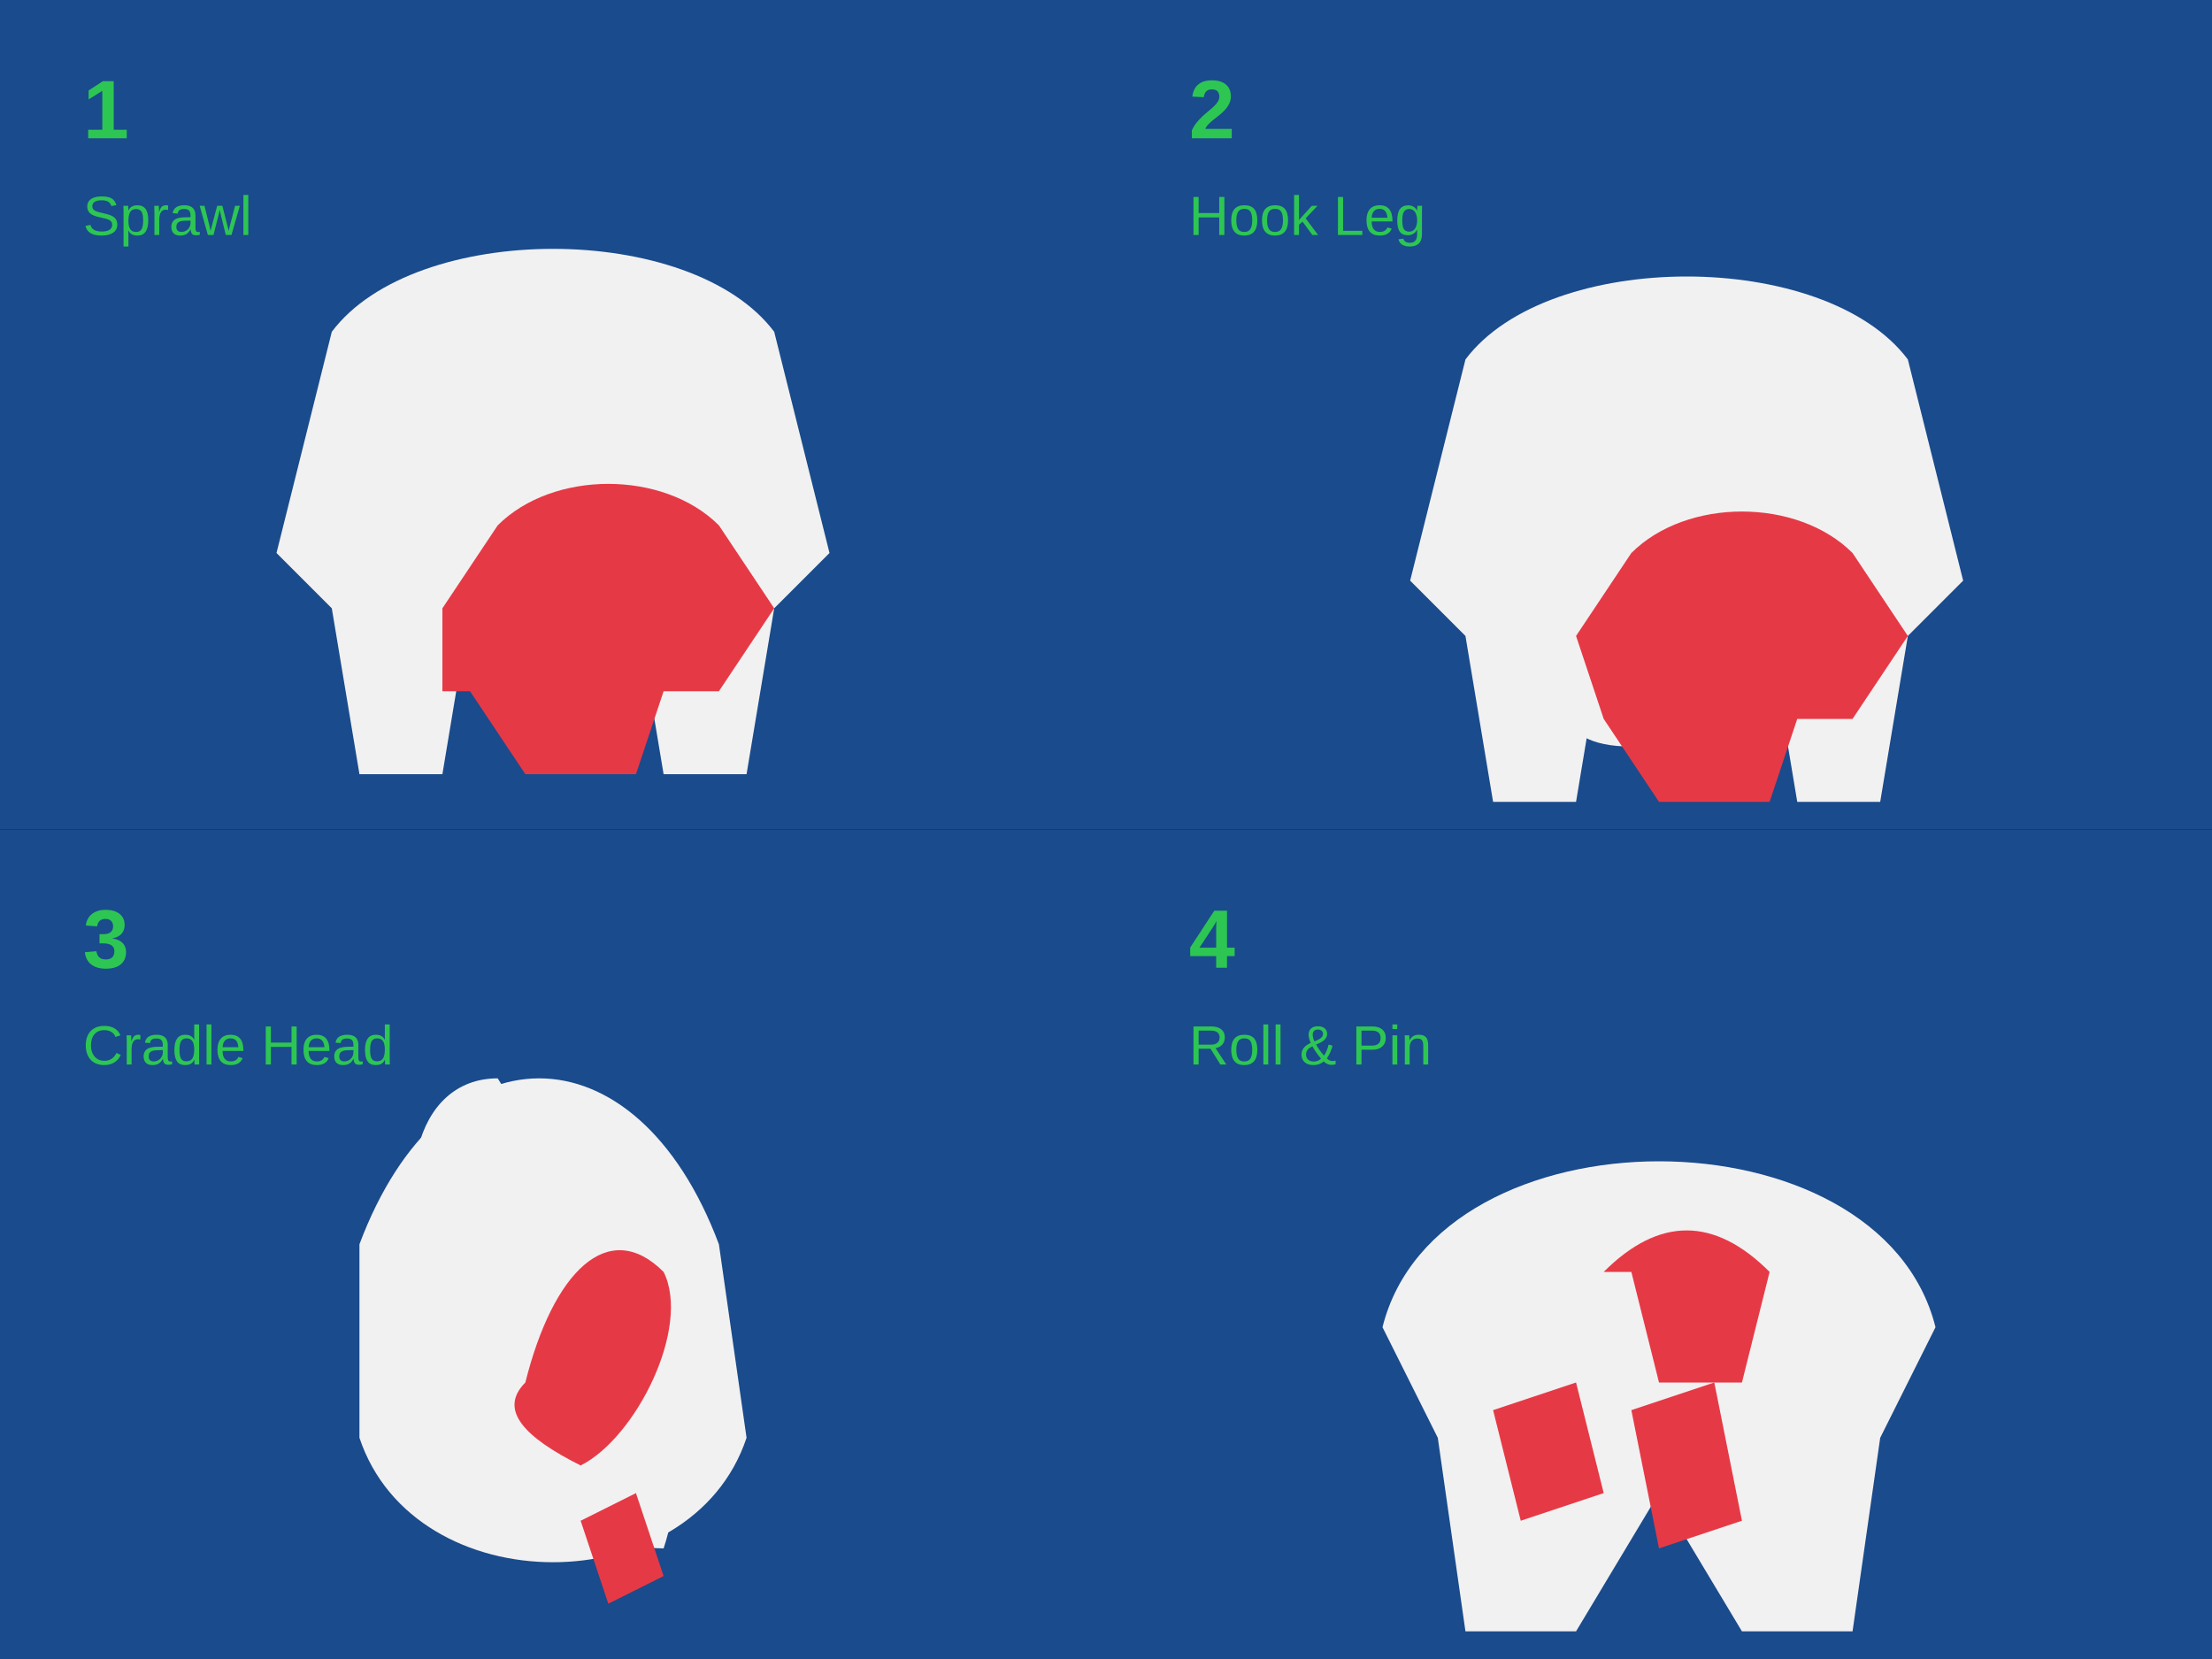
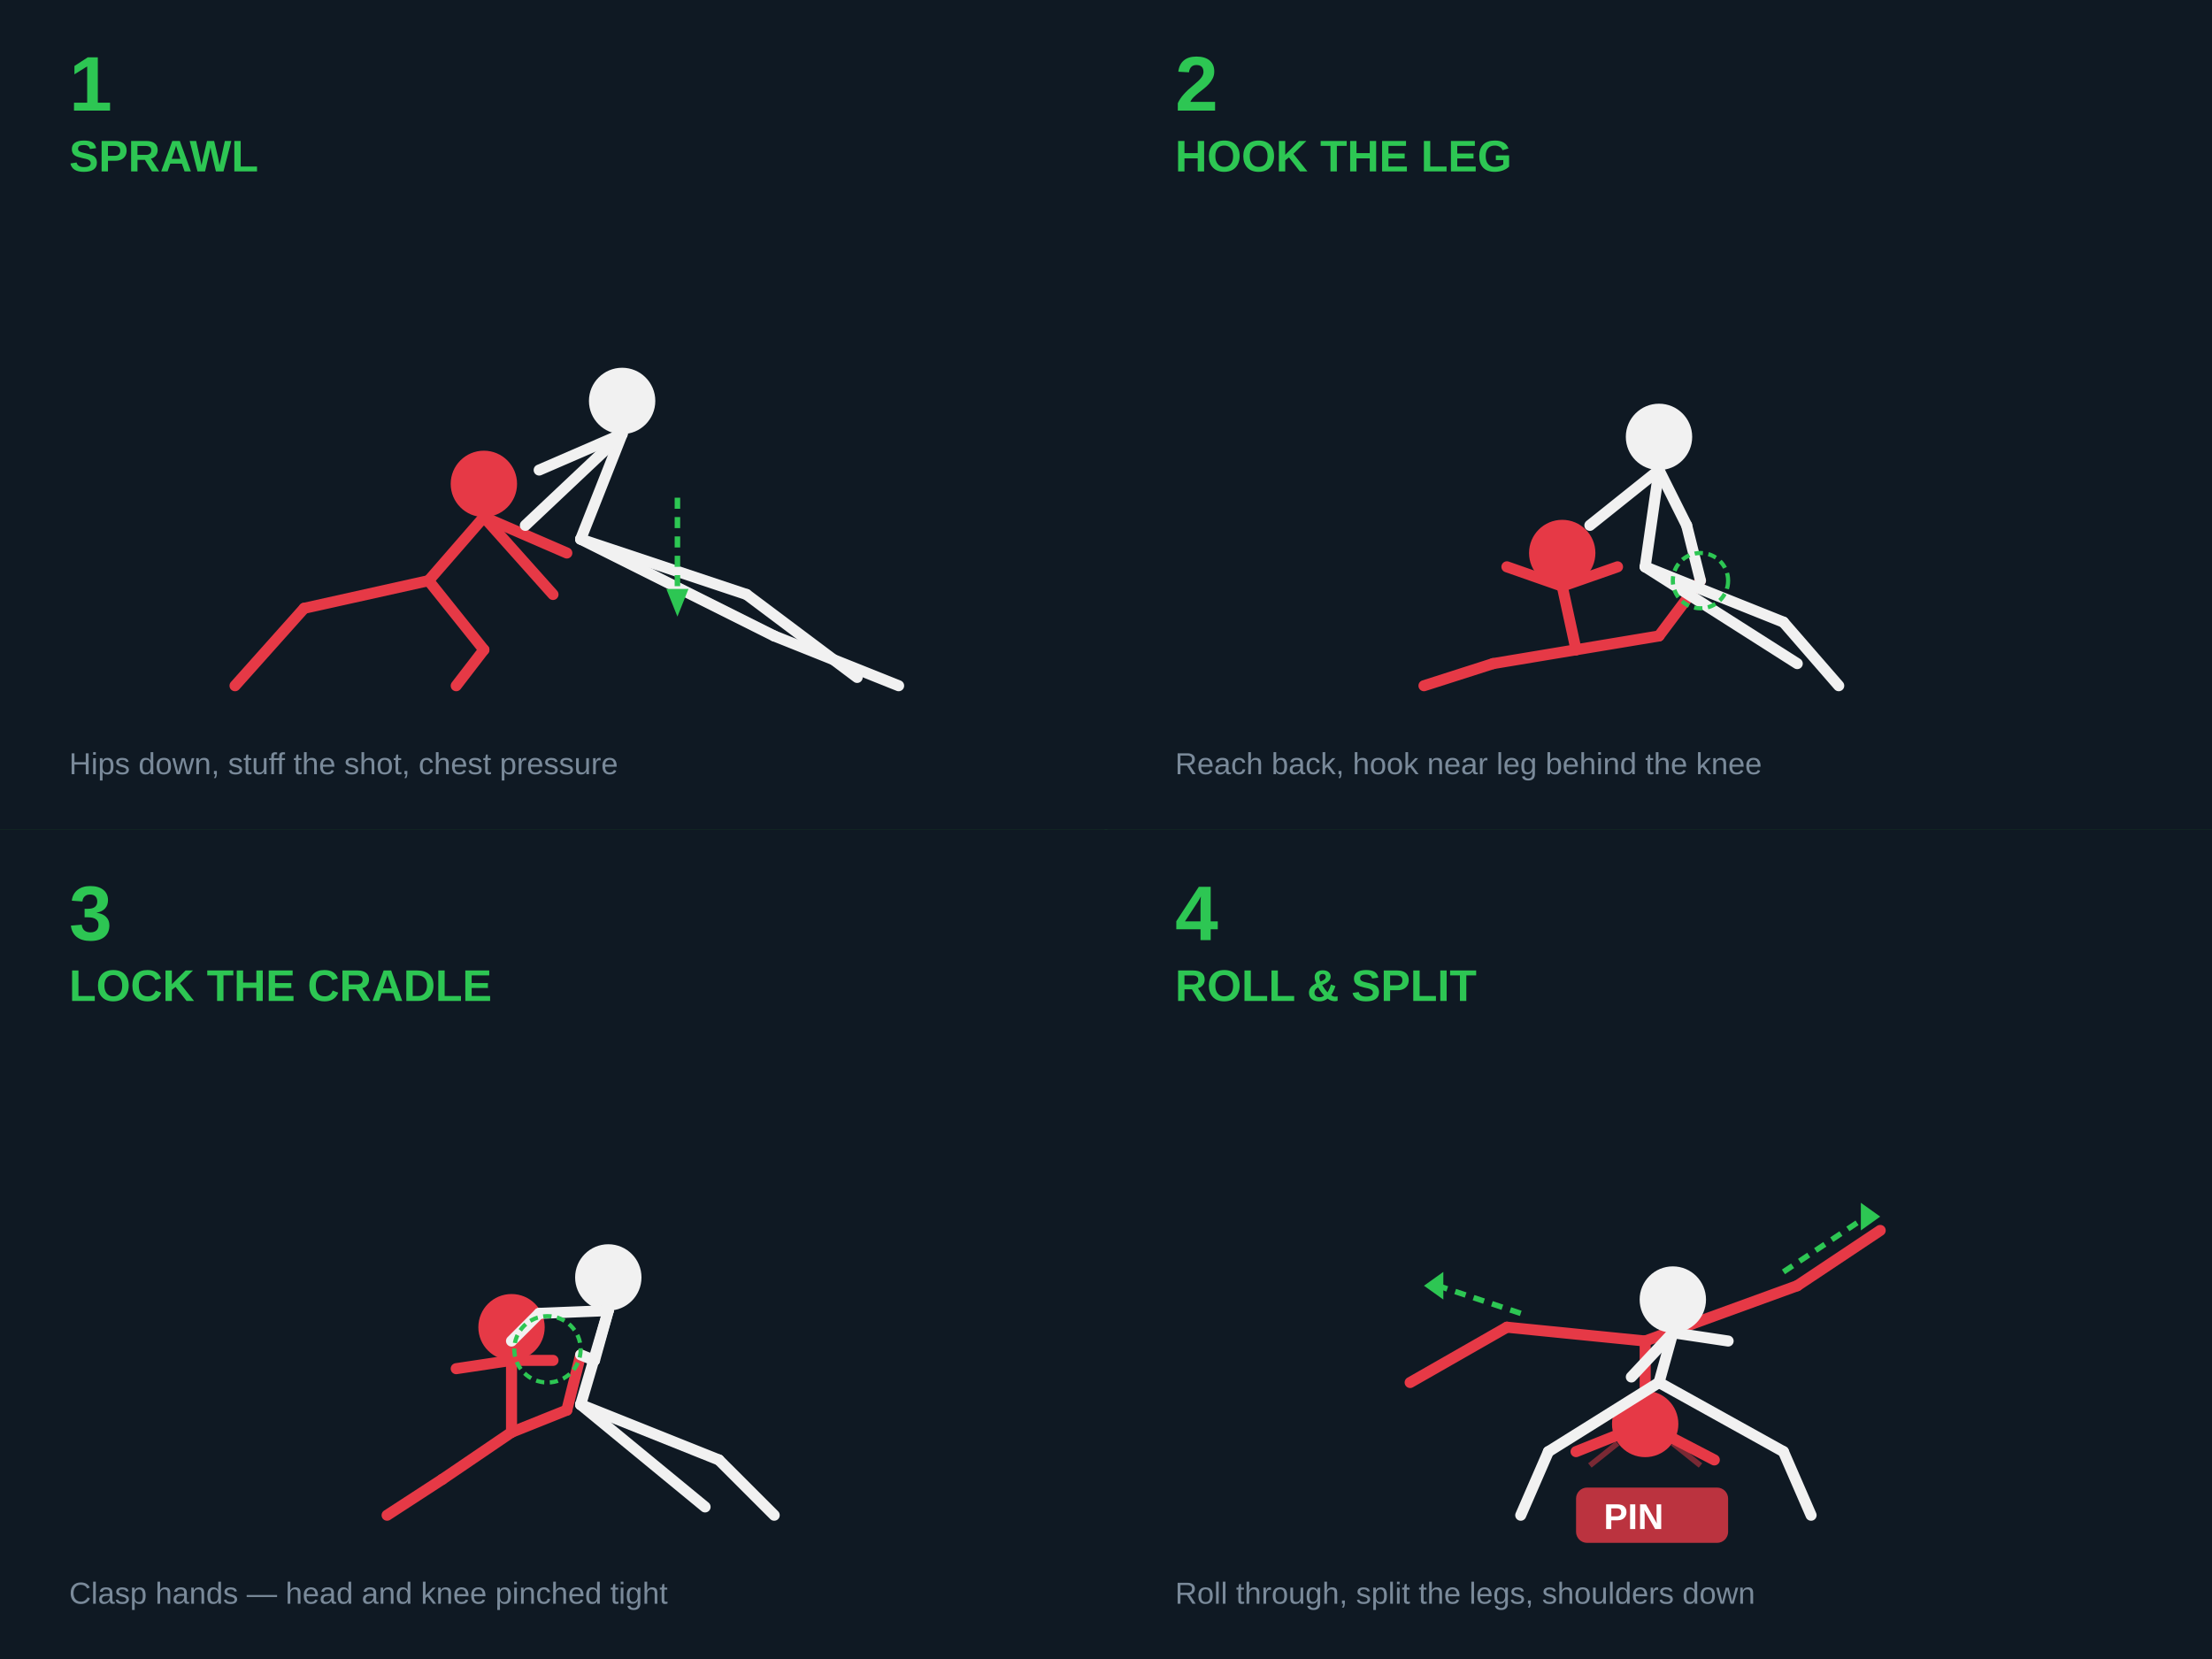
<svg xmlns="http://www.w3.org/2000/svg" viewBox="0 0 800 600">
-   <rect x="0" y="0" width="800" height="600" fill="#0a0a0a" />
+   <defs>
+     <style>
+       .panel-bg { fill: #0f1923; }
+       .white-body { fill: none; stroke: #f1f1f1; stroke-width: 4; stroke-linecap: round; stroke-linejoin: round; }
+       .white-head { fill: #f1f1f1; }
+       .red-body { fill: none; stroke: #e63946; stroke-width: 4; stroke-linecap: round; stroke-linejoin: round; }
+       .red-head { fill: #e63946; }
+       .step-num { font-family: Arial, sans-serif; font-size: 28px; font-weight: bold; fill: #2dc653; }
+       .step-label { font-family: Arial, sans-serif; font-size: 16px; fill: #2dc653; font-weight: bold; }
+       .note { font-family: Arial, sans-serif; font-size: 11px; fill: #7a8a9a; }
+       .arrow { fill: none; stroke: #2dc653; stroke-width: 2; stroke-dasharray: 4,3; }
+       .arrow-head { fill: #2dc653; }
+       .divider { stroke: #2dc653; stroke-width: 1; opacity: 0.3; }
+       .highlight-ring { fill: none; stroke: #2dc653; stroke-width: 1.5; stroke-dasharray: 3,2; }
+     </style>
+   </defs>
+   <rect width="800" height="600" fill="#0a0a0a" />
+   <line x1="400" y1="0" x2="400" y2="600" class="divider" />
+   <line x1="0" y1="300" x2="800" y2="300" class="divider" />
  <g transform="translate(0,0)">
-     <rect x="0" y="0" width="400" height="300" fill="#1a4b8c" />
-     <path fill="#f1f1f1" d="M100 200 L120 120 C150 80, 250 80, 280 120 L300 200 L280 220 L270 280 L240 280 L230 220 L170 220 L160 280 L130 280 L120 220 Z" />
-     <path fill="#e63946" d="M160 220 L180 190 C200 170, 240 170, 260 190 L280 220 L260 250 L240 250 L230 280 L190 280 L170 250 L160 250 Z" />
-     <text x="30" y="50" font-family="Arial, sans-serif" font-size="30" font-weight="bold" fill="#2dc653">1</text>
-     <text x="30" y="85" font-family="Arial, sans-serif" font-size="20" fill="#2dc653">Sprawl</text>
+     <rect width="400" height="300" class="panel-bg" />
+     <circle cx="175" cy="175" r="12" class="red-head" />
+     <line x1="175" y1="187" x2="155" y2="210" class="red-body" />
+     <line x1="155" y1="210" x2="110" y2="220" class="red-body" />
+     <line x1="110" y1="220" x2="85" y2="248" class="red-body" />
+     <line x1="155" y1="210" x2="175" y2="235" class="red-body" />
+     <line x1="175" y1="235" x2="165" y2="248" class="red-body" />
+     <line x1="175" y1="187" x2="205" y2="200" class="red-body" />
+     <line x1="175" y1="187" x2="200" y2="215" class="red-body" />
+     <circle cx="225" cy="145" r="12" class="white-head" />
+     <line x1="225" y1="157" x2="210" y2="195" class="white-body" />
+     <line x1="210" y1="195" x2="270" y2="215" class="white-body" />
+     <line x1="270" y1="215" x2="310" y2="245" class="white-body" />
+     <line x1="210" y1="195" x2="280" y2="230" class="white-body" />
+     <line x1="280" y1="230" x2="325" y2="248" class="white-body" />
+     <line x1="225" y1="157" x2="195" y2="170" class="white-body" />
+     <line x1="225" y1="157" x2="190" y2="190" class="white-body" />
+     <path d="M245 180 L245 215" class="arrow" />
+     <polygon points="241,213 245,223 249,213" class="arrow-head" />
+     <text x="25" y="40" class="step-num">1</text>
+     <text x="25" y="62" class="step-label">SPRAWL</text>
+     <text x="25" y="280" class="note">Hips down, stuff the shot, chest pressure</text>
  </g>
  <g transform="translate(400,0)">
-     <rect x="0" y="0" width="400" height="300" fill="#1a4b8c" />
-     <path fill="#f1f1f1" d="M110 210 L130 130 C160 90, 260 90, 290 130 L310 210 L290 230 L280 290 L250 290 L240 230 L180 230 L170 290 L140 290 L130 230 Z" />
-     <path fill="#f1f1f1" d="M180 230 C160 250, 160 270, 190 270 L200 260 C190 240, 190 220, 180 230 Z" />
-     <path fill="#e63946" d="M170 230 L190 200 C210 180, 250 180, 270 200 L290 230 L270 260 L250 260 L240 290 L200 290 L180 260 Z" />
-     <text x="30" y="50" font-family="Arial, sans-serif" font-size="30" font-weight="bold" fill="#2dc653">2</text>
-     <text x="30" y="85" font-family="Arial, sans-serif" font-size="20" fill="#2dc653">Hook Leg</text>
+     <rect width="400" height="300" class="panel-bg" />
+     <circle cx="165" cy="200" r="12" class="red-head" />
+     <line x1="165" y1="212" x2="170" y2="235" class="red-body" />
+     <line x1="170" y1="235" x2="200" y2="230" class="red-body" />
+     <line x1="200" y1="230" x2="215" y2="210" class="red-body" />
+     <line x1="170" y1="235" x2="140" y2="240" class="red-body" />
+     <line x1="140" y1="240" x2="115" y2="248" class="red-body" />
+     <line x1="165" y1="212" x2="145" y2="205" class="red-body" />
+     <line x1="165" y1="212" x2="185" y2="205" class="red-body" />
+     <circle cx="200" cy="158" r="12" class="white-head" />
+     <line x1="200" y1="170" x2="195" y2="205" class="white-body" />
+     <line x1="195" y1="205" x2="245" y2="225" class="white-body" />
+     <line x1="245" y1="225" x2="265" y2="248" class="white-body" />
+     <line x1="195" y1="205" x2="250" y2="240" class="white-body" />
+     <line x1="200" y1="170" x2="175" y2="190" class="white-body" />
+     <line x1="200" y1="170" x2="210" y2="190" class="white-body" />
+     <line x1="210" y1="190" x2="215" y2="210" class="white-body" />
+     <circle cx="215" cy="210" r="10" class="highlight-ring" />
+     <text x="25" y="40" class="step-num">2</text>
+     <text x="25" y="62" class="step-label">HOOK THE LEG</text>
+     <text x="25" y="280" class="note">Reach back, hook near leg behind the knee</text>
  </g>
  <g transform="translate(0,300)">
-     <rect x="0" y="0" width="400" height="300" fill="#1a4b8c" />
-     <path fill="#f1f1f1" d="M130 150 C160 70, 230 70, 260 150 L270 220 C250 280, 150 280, 130 220 Z" />
-     <path fill="#f1f1f1" d="M160 170 C140 130, 150 90, 180 90 C200 120, 190 160, 160 170 Z" />
-     <path fill="#f1f1f1" d="M220 190 C200 230, 210 260, 240 260 C250 230, 240 200, 220 190 Z" />
-     <path fill="#e63946" d="M190 200 C200 160, 220 140, 240 160 C250 180, 230 220, 210 230 C190 220, 180 210, 190 200 Z" />
-     <path fill="#e63946" d="M230 240 L240 270 L220 280 L210 250 Z" />
-     <text x="30" y="50" font-family="Arial, sans-serif" font-size="30" font-weight="bold" fill="#2dc653">3</text>
-     <text x="30" y="85" font-family="Arial, sans-serif" font-size="20" fill="#2dc653">Cradle Head</text>
+     <rect width="400" height="300" class="panel-bg" />
+     <circle cx="185" cy="180" r="12" class="red-head" />
+     <line x1="185" y1="192" x2="185" y2="218" class="red-body" />
+     <line x1="185" y1="218" x2="205" y2="210" class="red-body" />
+     <line x1="205" y1="210" x2="210" y2="190" class="red-body" />
+     <line x1="185" y1="218" x2="160" y2="235" class="red-body" />
+     <line x1="160" y1="235" x2="140" y2="248" class="red-body" />
+     <line x1="185" y1="192" x2="165" y2="195" class="red-body" />
+     <line x1="185" y1="192" x2="200" y2="192" class="red-body" />
+     <circle cx="220" cy="162" r="12" class="white-head" />
+     <line x1="220" y1="174" x2="210" y2="208" class="white-body" />
+     <line x1="210" y1="208" x2="260" y2="228" class="white-body" />
+     <line x1="260" y1="228" x2="280" y2="248" class="white-body" />
+     <line x1="210" y1="208" x2="255" y2="245" class="white-body" />
+     <line x1="220" y1="174" x2="195" y2="175" class="white-body" />
+     <line x1="195" y1="175" x2="185" y2="185" class="white-body" />
+     <line x1="220" y1="174" x2="215" y2="192" class="white-body" />
+     <line x1="215" y1="192" x2="210" y2="190" class="white-body" />
+     <circle cx="198" cy="188" r="12" class="highlight-ring" stroke-width="2" />
+     <text x="25" y="40" class="step-num">3</text>
+     <text x="25" y="62" class="step-label">LOCK THE CRADLE</text>
+     <text x="25" y="280" class="note">Clasp hands — head and knee pinched tight</text>
  </g>
  <g transform="translate(400,300)">
-     <rect x="0" y="0" width="400" height="300" fill="#1a4b8c" />
-     <path fill="#f1f1f1" d="M100 180 C120 100, 280 100, 300 180 L280 220 L270 290 L230 290 L200 240 L170 290 L130 290 L120 220 Z" />
-     <path fill="#e63946" d="M180 160 C200 140, 220 140, 240 160 L230 200 L200 200 L190 160 Z" />
-     <path fill="#e63946" d="M220 200 L230 250 L200 260 L190 210 Z" />
-     <path fill="#e63946" d="M170 200 L180 240 L150 250 L140 210 Z" />
-     <text x="30" y="50" font-family="Arial, sans-serif" font-size="30" font-weight="bold" fill="#2dc653">4</text>
-     <text x="30" y="85" font-family="Arial, sans-serif" font-size="20" fill="#2dc653">Roll &amp; Pin</text>
+     <rect width="400" height="300" class="panel-bg" />
+     <circle cx="195" cy="215" r="12" class="red-head" />
+     <line x1="195" y1="203" x2="195" y2="185" class="red-body" />
+     <line x1="195" y1="185" x2="145" y2="180" class="red-body" />
+     <line x1="145" y1="180" x2="110" y2="200" class="red-body" />
+     <line x1="195" y1="185" x2="250" y2="165" class="red-body" />
+     <line x1="250" y1="165" x2="280" y2="145" class="red-body" />
+     <line x1="195" y1="215" x2="170" y2="225" class="red-body" />
+     <line x1="195" y1="215" x2="220" y2="228" class="red-body" />
+     <line x1="185" y1="222" x2="175" y2="230" stroke="#e63946" stroke-width="2" opacity="0.5" />
+     <line x1="205" y1="222" x2="215" y2="230" stroke="#e63946" stroke-width="2" opacity="0.5" />
+     <circle cx="205" cy="170" r="12" class="white-head" />
+     <line x1="205" y1="182" x2="200" y2="200" class="white-body" />
+     <line x1="200" y1="200" x2="160" y2="225" class="white-body" />
+     <line x1="160" y1="225" x2="150" y2="248" class="white-body" />
+     <line x1="200" y1="200" x2="245" y2="225" class="white-body" />
+     <line x1="245" y1="225" x2="255" y2="248" class="white-body" />
+     <line x1="205" y1="182" x2="190" y2="198" class="white-body" />
+     <line x1="205" y1="182" x2="225" y2="185" class="white-body" />
+     <path d="M150 175 L120 165" class="arrow" />
+     <polygon points="122,160 115,165 122,170" class="arrow-head" />
+     <path d="M245 160 L275 140" class="arrow" />
+     <polygon points="273,135 280,140 273,145" class="arrow-head" />
+     <rect x="170" y="238" width="55" height="20" rx="4" fill="#e63946" opacity="0.8" />
+     <text x="180" y="253" font-family="Arial" font-size="13" font-weight="bold" fill="white">PIN</text>
+     <text x="25" y="40" class="step-num">4</text>
+     <text x="25" y="62" class="step-label">ROLL &amp; SPLIT</text>
+     <text x="25" y="280" class="note">Roll through, split the legs, shoulders down</text>
  </g>
</svg>
